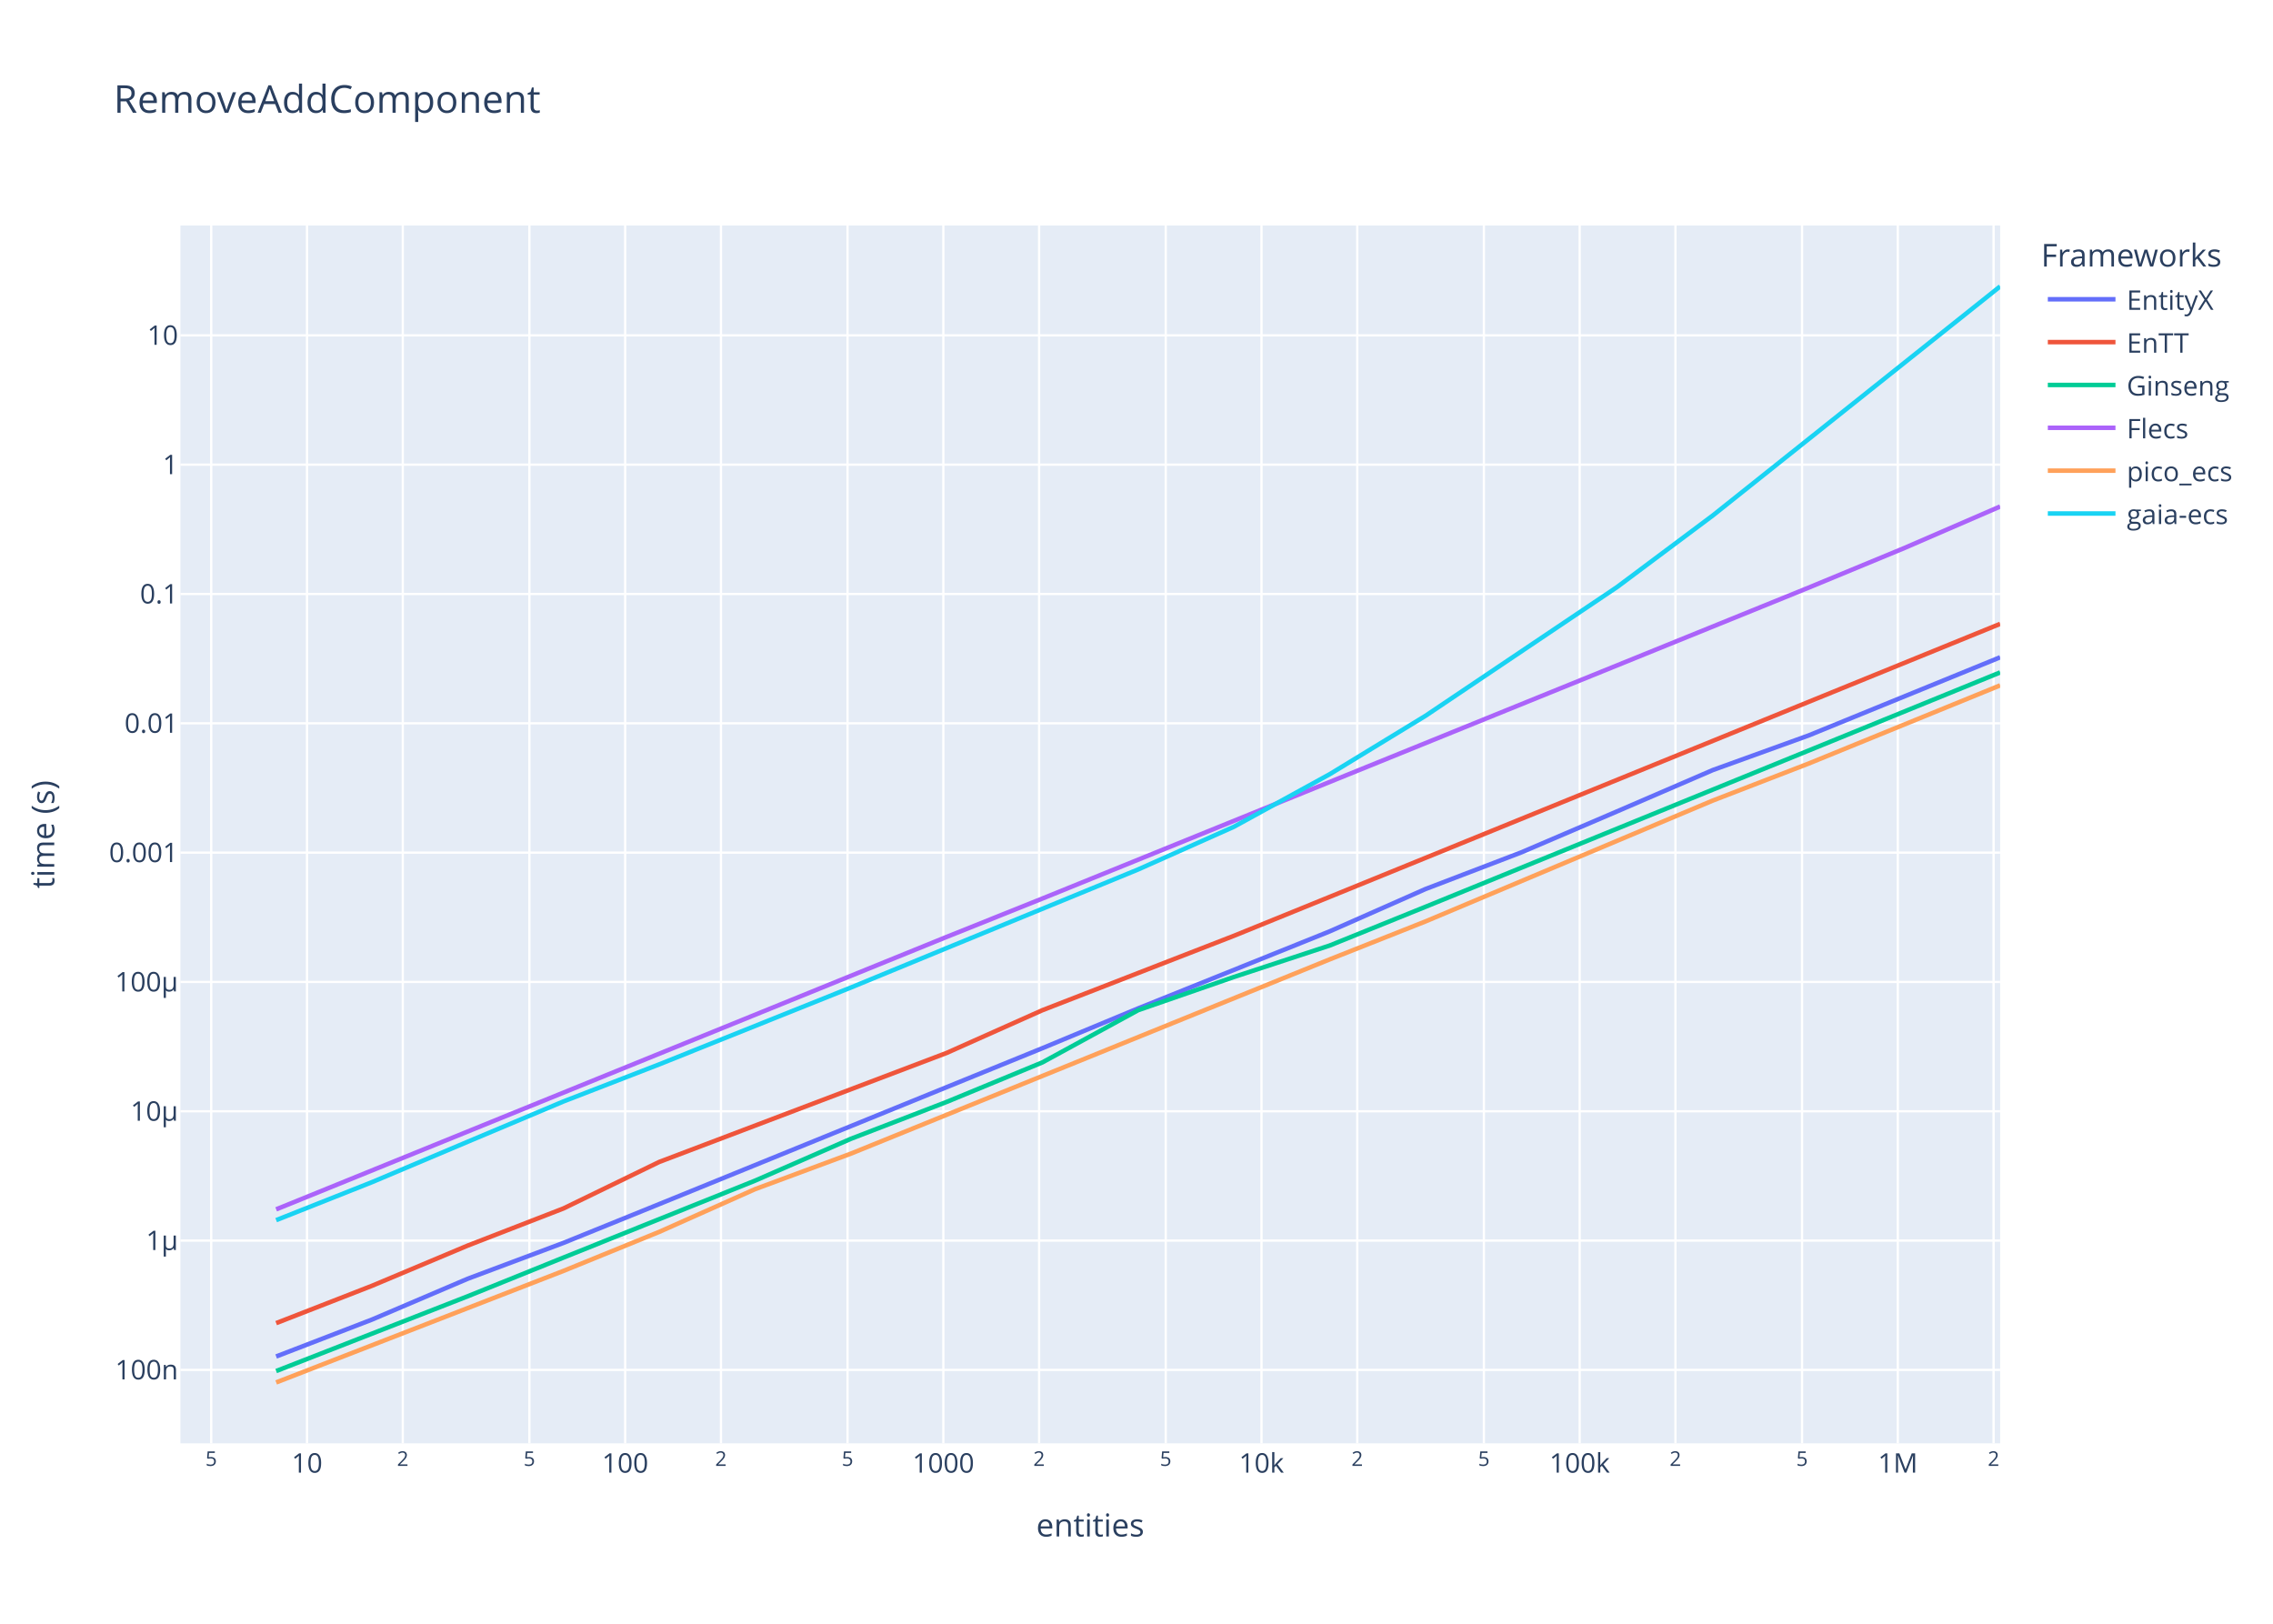
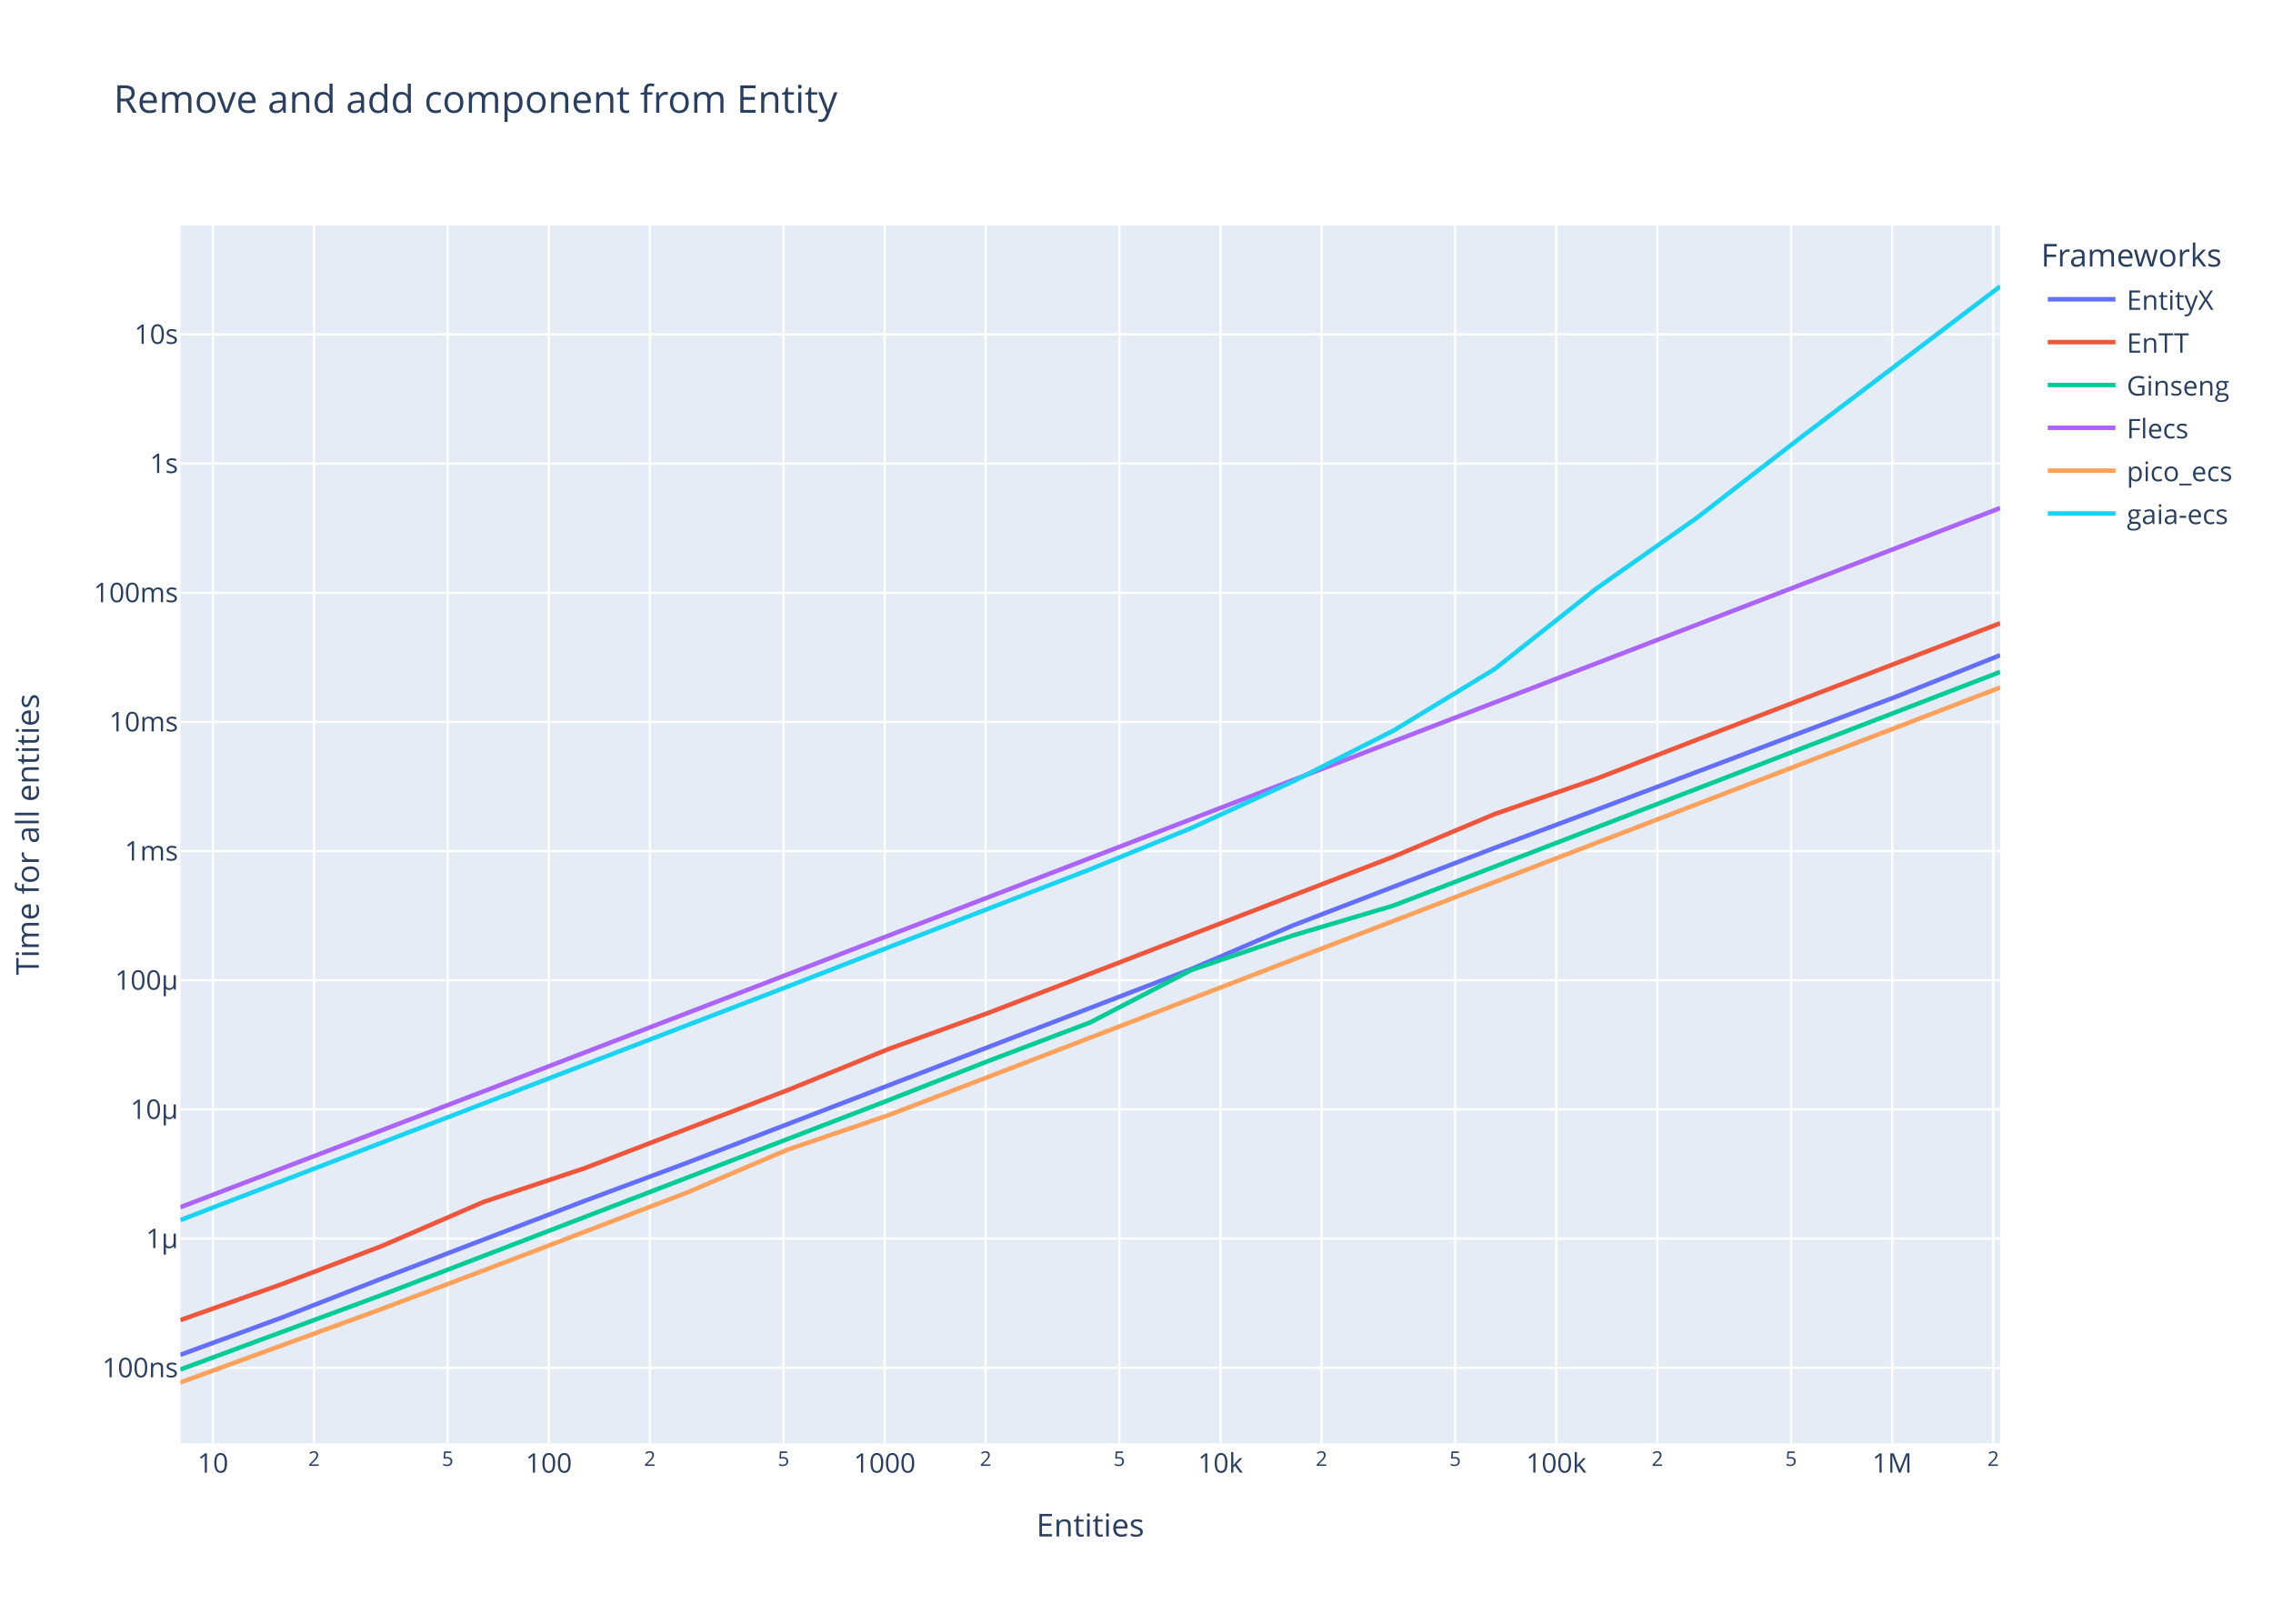
<svg xmlns="http://www.w3.org/2000/svg" class="main-svg" width="1008" height="720" style="" viewBox="0 0 1008 720">
  <rect x="0" y="0" width="1008" height="720" style="fill: rgb(255, 255, 255); fill-opacity: 1;" />
-   <defs id="defs-418249">
+   <defs id="defs-06bcdb">
    <g class="clips">
-       <clipPath id="clip418249xyplot" class="plotclip">
+       <clipPath id="clip06bcdbxyplot" class="plotclip">
        <rect width="807" height="540" />
      </clipPath>
-       <clipPath class="axesclip" id="clip418249x">
+       <clipPath class="axesclip" id="clip06bcdbx">
        <rect x="80" y="0" width="807" height="720" />
      </clipPath>
-       <clipPath class="axesclip" id="clip418249y">
+       <clipPath class="axesclip" id="clip06bcdby">
        <rect x="0" y="100" width="1008" height="540" />
      </clipPath>
-       <clipPath class="axesclip" id="clip418249xy">
+       <clipPath class="axesclip" id="clip06bcdbxy">
        <rect x="80" y="100" width="807" height="540" />
      </clipPath>
    </g>
    <g class="gradients" />
    <g class="patterns" />
  </defs>
  <g class="bglayer">
    <rect class="bg" x="80" y="100" width="807" height="540" style="fill: rgb(229, 236, 246); fill-opacity: 1; stroke-width: 0;" />
  </g>
  <g class="layer-below">
    <g class="imagelayer" />
    <g class="shapelayer" />
  </g>
  <g class="cartesianlayer">
    <g class="subplot xy">
      <g class="layer-subplot">
        <g class="shapelayer" />
        <g class="imagelayer" />
      </g>
      <g class="minor-gridlayer">
        <g class="x" />
        <g class="y" />
      </g>
      <g class="gridlayer">
        <g class="x">
-           <path class="xgrid crisp" transform="translate(93.67,0)" d="M0,100v540" style="stroke: rgb(255, 255, 255); stroke-opacity: 1; stroke-width: 1px;" />
-           <path class="xgrid crisp" transform="translate(136.15,0)" d="M0,100v540" style="stroke: rgb(255, 255, 255); stroke-opacity: 1; stroke-width: 1px;" />
-           <path class="xgrid crisp" transform="translate(178.62,0)" d="M0,100v540" style="stroke: rgb(255, 255, 255); stroke-opacity: 1; stroke-width: 1px;" />
-           <path class="xgrid crisp" transform="translate(234.77,0)" d="M0,100v540" style="stroke: rgb(255, 255, 255); stroke-opacity: 1; stroke-width: 1px;" />
-           <path class="xgrid crisp" transform="translate(277.24,0)" d="M0,100v540" style="stroke: rgb(255, 255, 255); stroke-opacity: 1; stroke-width: 1px;" />
-           <path class="xgrid crisp" transform="translate(319.72,0)" d="M0,100v540" style="stroke: rgb(255, 255, 255); stroke-opacity: 1; stroke-width: 1px;" />
-           <path class="xgrid crisp" transform="translate(375.86,0)" d="M0,100v540" style="stroke: rgb(255, 255, 255); stroke-opacity: 1; stroke-width: 1px;" />
-           <path class="xgrid crisp" transform="translate(418.34,0)" d="M0,100v540" style="stroke: rgb(255, 255, 255); stroke-opacity: 1; stroke-width: 1px;" />
-           <path class="xgrid crisp" transform="translate(460.81,0)" d="M0,100v540" style="stroke: rgb(255, 255, 255); stroke-opacity: 1; stroke-width: 1px;" />
-           <path class="xgrid crisp" transform="translate(516.96,0)" d="M0,100v540" style="stroke: rgb(255, 255, 255); stroke-opacity: 1; stroke-width: 1px;" />
-           <path class="xgrid crisp" transform="translate(559.43,0)" d="M0,100v540" style="stroke: rgb(255, 255, 255); stroke-opacity: 1; stroke-width: 1px;" />
-           <path class="xgrid crisp" transform="translate(601.9,0)" d="M0,100v540" style="stroke: rgb(255, 255, 255); stroke-opacity: 1; stroke-width: 1px;" />
-           <path class="xgrid crisp" transform="translate(658.05,0)" d="M0,100v540" style="stroke: rgb(255, 255, 255); stroke-opacity: 1; stroke-width: 1px;" />
-           <path class="xgrid crisp" transform="translate(700.53,0)" d="M0,100v540" style="stroke: rgb(255, 255, 255); stroke-opacity: 1; stroke-width: 1px;" />
-           <path class="xgrid crisp" transform="translate(743,0)" d="M0,100v540" style="stroke: rgb(255, 255, 255); stroke-opacity: 1; stroke-width: 1px;" />
-           <path class="xgrid crisp" transform="translate(799.15,0)" d="M0,100v540" style="stroke: rgb(255, 255, 255); stroke-opacity: 1; stroke-width: 1px;" />
-           <path class="xgrid crisp" transform="translate(841.62,0)" d="M0,100v540" style="stroke: rgb(255, 255, 255); stroke-opacity: 1; stroke-width: 1px;" />
-           <path class="xgrid crisp" transform="translate(884.09,0)" d="M0,100v540" style="stroke: rgb(255, 255, 255); stroke-opacity: 1; stroke-width: 1px;" />
+           <path class="xgrid crisp" transform="translate(94.43,0)" d="M0,100v540" style="stroke: rgb(255, 255, 255); stroke-opacity: 1; stroke-width: 1px;" />
+           <path class="xgrid crisp" transform="translate(139.27,0)" d="M0,100v540" style="stroke: rgb(255, 255, 255); stroke-opacity: 1; stroke-width: 1px;" />
+           <path class="xgrid crisp" transform="translate(198.53,0)" d="M0,100v540" style="stroke: rgb(255, 255, 255); stroke-opacity: 1; stroke-width: 1px;" />
+           <path class="xgrid crisp" transform="translate(243.37,0)" d="M0,100v540" style="stroke: rgb(255, 255, 255); stroke-opacity: 1; stroke-width: 1px;" />
+           <path class="xgrid crisp" transform="translate(288.2,0)" d="M0,100v540" style="stroke: rgb(255, 255, 255); stroke-opacity: 1; stroke-width: 1px;" />
+           <path class="xgrid crisp" transform="translate(347.47,0)" d="M0,100v540" style="stroke: rgb(255, 255, 255); stroke-opacity: 1; stroke-width: 1px;" />
+           <path class="xgrid crisp" transform="translate(392.3,0)" d="M0,100v540" style="stroke: rgb(255, 255, 255); stroke-opacity: 1; stroke-width: 1px;" />
+           <path class="xgrid crisp" transform="translate(437.13,0)" d="M0,100v540" style="stroke: rgb(255, 255, 255); stroke-opacity: 1; stroke-width: 1px;" />
+           <path class="xgrid crisp" transform="translate(496.4,0)" d="M0,100v540" style="stroke: rgb(255, 255, 255); stroke-opacity: 1; stroke-width: 1px;" />
+           <path class="xgrid crisp" transform="translate(541.23,0)" d="M0,100v540" style="stroke: rgb(255, 255, 255); stroke-opacity: 1; stroke-width: 1px;" />
+           <path class="xgrid crisp" transform="translate(586.07,0)" d="M0,100v540" style="stroke: rgb(255, 255, 255); stroke-opacity: 1; stroke-width: 1px;" />
+           <path class="xgrid crisp" transform="translate(645.33,0)" d="M0,100v540" style="stroke: rgb(255, 255, 255); stroke-opacity: 1; stroke-width: 1px;" />
+           <path class="xgrid crisp" transform="translate(690.17,0)" d="M0,100v540" style="stroke: rgb(255, 255, 255); stroke-opacity: 1; stroke-width: 1px;" />
+           <path class="xgrid crisp" transform="translate(735,0)" d="M0,100v540" style="stroke: rgb(255, 255, 255); stroke-opacity: 1; stroke-width: 1px;" />
+           <path class="xgrid crisp" transform="translate(794.27,0)" d="M0,100v540" style="stroke: rgb(255, 255, 255); stroke-opacity: 1; stroke-width: 1px;" />
+           <path class="xgrid crisp" transform="translate(839.1,0)" d="M0,100v540" style="stroke: rgb(255, 255, 255); stroke-opacity: 1; stroke-width: 1px;" />
+           <path class="xgrid crisp" transform="translate(883.93,0)" d="M0,100v540" style="stroke: rgb(255, 255, 255); stroke-opacity: 1; stroke-width: 1px;" />
        </g>
        <g class="y">
-           <path class="ygrid crisp" transform="translate(0,607.44)" d="M80,0h807" style="stroke: rgb(255, 255, 255); stroke-opacity: 1; stroke-width: 1px;" />
-           <path class="ygrid crisp" transform="translate(0,550.1)" d="M80,0h807" style="stroke: rgb(255, 255, 255); stroke-opacity: 1; stroke-width: 1px;" />
-           <path class="ygrid crisp" transform="translate(0,492.76)" d="M80,0h807" style="stroke: rgb(255, 255, 255); stroke-opacity: 1; stroke-width: 1px;" />
-           <path class="ygrid crisp" transform="translate(0,435.41)" d="M80,0h807" style="stroke: rgb(255, 255, 255); stroke-opacity: 1; stroke-width: 1px;" />
-           <path class="ygrid crisp" transform="translate(0,378.07)" d="M80,0h807" style="stroke: rgb(255, 255, 255); stroke-opacity: 1; stroke-width: 1px;" />
-           <path class="ygrid crisp" transform="translate(0,320.73)" d="M80,0h807" style="stroke: rgb(255, 255, 255); stroke-opacity: 1; stroke-width: 1px;" />
-           <path class="ygrid crisp" transform="translate(0,263.38)" d="M80,0h807" style="stroke: rgb(255, 255, 255); stroke-opacity: 1; stroke-width: 1px;" />
-           <path class="ygrid crisp" transform="translate(0,206.04)" d="M80,0h807" style="stroke: rgb(255, 255, 255); stroke-opacity: 1; stroke-width: 1px;" />
-           <path class="ygrid crisp" transform="translate(0,148.7)" d="M80,0h807" style="stroke: rgb(255, 255, 255); stroke-opacity: 1; stroke-width: 1px;" />
+           <path class="ygrid crisp" transform="translate(0,606.5)" d="M80,0h807" style="stroke: rgb(255, 255, 255); stroke-opacity: 1; stroke-width: 1px;" />
+           <path class="ygrid crisp" transform="translate(0,549.22)" d="M80,0h807" style="stroke: rgb(255, 255, 255); stroke-opacity: 1; stroke-width: 1px;" />
+           <path class="ygrid crisp" transform="translate(0,491.94)" d="M80,0h807" style="stroke: rgb(255, 255, 255); stroke-opacity: 1; stroke-width: 1px;" />
+           <path class="ygrid crisp" transform="translate(0,434.66)" d="M80,0h807" style="stroke: rgb(255, 255, 255); stroke-opacity: 1; stroke-width: 1px;" />
+           <path class="ygrid crisp" transform="translate(0,377.38)" d="M80,0h807" style="stroke: rgb(255, 255, 255); stroke-opacity: 1; stroke-width: 1px;" />
+           <path class="ygrid crisp" transform="translate(0,320.1)" d="M80,0h807" style="stroke: rgb(255, 255, 255); stroke-opacity: 1; stroke-width: 1px;" />
+           <path class="ygrid crisp" transform="translate(0,262.82)" d="M80,0h807" style="stroke: rgb(255, 255, 255); stroke-opacity: 1; stroke-width: 1px;" />
+           <path class="ygrid crisp" transform="translate(0,205.54)" d="M80,0h807" style="stroke: rgb(255, 255, 255); stroke-opacity: 1; stroke-width: 1px;" />
+           <path class="ygrid crisp" transform="translate(0,148.26)" d="M80,0h807" style="stroke: rgb(255, 255, 255); stroke-opacity: 1; stroke-width: 1px;" />
        </g>
      </g>
      <g class="zerolinelayer" />
      <path class="xlines-below" />
      <path class="ylines-below" />
      <g class="overlines-below" />
      <g class="xaxislayer-below" />
      <g class="yaxislayer-below" />
      <g class="overaxes-below" />
-       <g class="plot" transform="translate(80,100)" clip-path="url(#clip418249xyplot)">
+       <g class="plot" transform="translate(80,100)" clip-path="url(#clip06bcdbxyplot)">
        <g class="scatterlayer mlayer">
-           <g class="trace scatter tracefec97e" style="stroke-miterlimit: 2; opacity: 1;">
-             <g class="fills" />
-             <g class="errorbars" />
-             <g class="lines">
-               <path class="js-line" d="M42.47,501.49L84.95,485.13L127.42,467.02L169.89,451.12L212.37,433.91L382.26,364.79L424.74,347.14L509.68,312.98L552.16,294.22L594.63,277.97L637.11,259.79L679.58,241.46L722.05,226.12L807,191.46" style="vector-effect: none; fill: none; stroke: rgb(99, 110, 250); stroke-opacity: 1; stroke-width: 2px; opacity: 1;" />
-             </g>
-             <g class="points" />
-             <g class="text" />
-           </g>
-           <g class="trace scatter trace01de24" style="stroke-miterlimit: 2; opacity: 1;">
-             <g class="fills" />
-             <g class="errorbars" />
-             <g class="lines">
-               <path class="js-line" d="M42.47,486.7L84.95,470.15L127.42,452.31L169.89,435.84L212.37,415.22L339.79,366.9L382.26,347.95L467.21,314.95L509.68,297.69L807,176.64" style="vector-effect: none; fill: none; stroke: rgb(239, 85, 59); stroke-opacity: 1; stroke-width: 2px; opacity: 1;" />
-             </g>
-             <g class="points" />
-             <g class="text" />
-           </g>
-           <g class="trace scatter tracedf2508" style="stroke-miterlimit: 2; opacity: 1;">
-             <g class="fills" />
-             <g class="errorbars" />
-             <g class="lines">
-               <path class="js-line" d="M42.47,507.95L127.42,474.79L169.89,457.63L254.84,423.53L297.32,404.98L339.79,388.62L382.26,371.09L424.74,347.93L467.21,333.21L509.68,319.26L552.16,302.09L807,198.17" style="vector-effect: none; fill: none; stroke: rgb(0, 204, 150); stroke-opacity: 1; stroke-width: 2px; opacity: 1;" />
-             </g>
-             <g class="points" />
-             <g class="text" />
-           </g>
-           <g class="trace scatter trace5b12ac" style="stroke-miterlimit: 2; opacity: 1;">
-             <g class="fills" />
-             <g class="errorbars" />
-             <g class="lines">
-               <path class="js-line" d="M42.47,436.25L339.79,315.45L382.26,298.43L722.05,160.58L764.53,143L807,124.6" style="vector-effect: none; fill: none; stroke: rgb(171, 99, 250); stroke-opacity: 1; stroke-width: 2px; opacity: 1;" />
-             </g>
-             <g class="points" />
-             <g class="text" />
-           </g>
-           <g class="trace scatter trace5d7c29" style="stroke-miterlimit: 2; opacity: 1;">
-             <g class="fills" />
-             <g class="errorbars" />
-             <g class="lines">
-               <path class="js-line" d="M42.47,513L169.89,463.54L212.37,446.23L254.84,427.3L297.32,411.55L509.68,325.41L552.16,308.58L679.58,254.98L722.05,238.58L807,203.91" style="vector-effect: none; fill: none; stroke: rgb(255, 161, 90); stroke-opacity: 1; stroke-width: 2px; opacity: 1;" />
-             </g>
-             <g class="points" />
-             <g class="text" />
-           </g>
-           <g class="trace scatter trace44fcb4" style="stroke-miterlimit: 2; opacity: 1;">
-             <g class="fills" />
-             <g class="errorbars" />
-             <g class="lines">
-               <path class="js-line" d="M42.47,441.04L84.95,424.2L127.42,406.27L169.89,388.4L212.37,371.95L297.32,337.9L339.79,320.41L424.74,285.53L467.21,266.6L509.68,243.3L552.16,217.41L637.11,160.32L679.58,128.57L807,27" style="vector-effect: none; fill: none; stroke: rgb(25, 211, 243); stroke-opacity: 1; stroke-width: 2px; opacity: 1;" />
+           <g class="trace scatter tracea484ca" style="stroke-miterlimit: 2; opacity: 1;">
+             <g class="fills" />
+             <g class="errorbars" />
+             <g class="lines">
+               <path class="js-line" d="M0,500.75L44.83,484.31L89.67,466.81L179.33,432.47L224.17,415.79L448.33,329.7L493.17,310.45L582.83,275.96L627.67,259.19L762.17,208.43L807,190.52" style="vector-effect: none; fill: none; stroke: rgb(99, 110, 250); stroke-opacity: 1; stroke-width: 2px; opacity: 1;" />
+             </g>
+             <g class="points" />
+             <g class="text" />
+           </g>
+           <g class="trace scatter trace9da6d6" style="stroke-miterlimit: 2; opacity: 1;">
+             <g class="fills" />
+             <g class="errorbars" />
+             <g class="lines">
+               <path class="js-line" d="M0,485.35L44.83,469.47L89.67,452.37L134.5,432.93L179.33,417.98L269,383.51L313.83,365.24L358.67,349L403.5,331.75L538,279.84L582.83,260.97L627.67,245.41L672.5,228.01L807,176.35" style="vector-effect: none; fill: none; stroke: rgb(239, 85, 59); stroke-opacity: 1; stroke-width: 2px; opacity: 1;" />
+             </g>
+             <g class="points" />
+             <g class="text" />
+           </g>
+           <g class="trace scatter trace69bcc8" style="stroke-miterlimit: 2; opacity: 1;">
+             <g class="fills" />
+             <g class="errorbars" />
+             <g class="lines">
+               <path class="js-line" d="M0,507.26L89.67,474.09L134.5,456.88L313.83,387.93L358.67,370.32L403.5,353.34L448.33,330.12L493.17,314.85L538,301.55L807,197.95" style="vector-effect: none; fill: none; stroke: rgb(0, 204, 150); stroke-opacity: 1; stroke-width: 2px; opacity: 1;" />
+             </g>
+             <g class="points" />
+             <g class="text" />
+           </g>
+           <g class="trace scatter trace4a42ee" style="stroke-miterlimit: 2; opacity: 1;">
+             <g class="fills" />
+             <g class="errorbars" />
+             <g class="lines">
+               <path class="js-line" d="M0,435.3L134.5,383.91L179.33,366.67L807,125.28" style="vector-effect: none; fill: none; stroke: rgb(171, 99, 250); stroke-opacity: 1; stroke-width: 2px; opacity: 1;" />
+             </g>
+             <g class="points" />
+             <g class="text" />
+           </g>
+           <g class="trace scatter trace02ce88" style="stroke-miterlimit: 2; opacity: 1;">
+             <g class="fills" />
+             <g class="errorbars" />
+             <g class="lines">
+               <path class="js-line" d="M0,513L89.67,480.27L134.5,463.33L224.17,429.01L269,409.88L313.83,394.56L358.67,377.36L807,204.84" style="vector-effect: none; fill: none; stroke: rgb(255, 161, 90); stroke-opacity: 1; stroke-width: 2px; opacity: 1;" />
+             </g>
+             <g class="points" />
+             <g class="text" />
+           </g>
+           <g class="trace scatter trace6b4ba9" style="stroke-miterlimit: 2; opacity: 1;">
+             <g class="fills" />
+             <g class="errorbars" />
+             <g class="lines">
+               <path class="js-line" d="M0,441.01L269,337.57L313.83,320.14L403.5,285.45L448.33,267.18L493.17,246.62L538,223.95L582.83,196.67L627.67,161.17L672.5,129.62L717.33,94.94L807,27" style="vector-effect: none; fill: none; stroke: rgb(25, 211, 243); stroke-opacity: 1; stroke-width: 2px; opacity: 1;" />
            </g>
            <g class="points" />
            <g class="text" />
          </g>
        </g>
      </g>
      <g class="overplot" />
      <path class="xlines-above crisp" d="M0,0" style="fill: none;" />
      <path class="ylines-above crisp" d="M0,0" style="fill: none;" />
      <g class="overlines-above" />
      <g class="xaxislayer-above">
        <g class="xtick">
-           <text text-anchor="middle" x="0" y="650" transform="translate(93.67,0)" style="font-family: 'Open Sans', verdana, arial, sans-serif; font-size: 9px; fill: rgb(42, 63, 95); fill-opacity: 1; white-space: pre; opacity: 1;">5</text>
-         </g>
-         <g class="xtick">
-           <text text-anchor="middle" x="0" y="653" style="font-family: 'Open Sans', verdana, arial, sans-serif; font-size: 12px; fill: rgb(42, 63, 95); fill-opacity: 1; white-space: pre; opacity: 1;" transform="translate(136.15,0)">10</text>
-         </g>
-         <g class="xtick">
-           <text text-anchor="middle" x="0" y="650" style="font-family: 'Open Sans', verdana, arial, sans-serif; font-size: 9px; fill: rgb(42, 63, 95); fill-opacity: 1; white-space: pre; opacity: 1;" transform="translate(178.62,0)">2</text>
-         </g>
-         <g class="xtick">
-           <text text-anchor="middle" x="0" y="650" style="font-family: 'Open Sans', verdana, arial, sans-serif; font-size: 9px; fill: rgb(42, 63, 95); fill-opacity: 1; white-space: pre; opacity: 1;" transform="translate(234.77,0)">5</text>
-         </g>
-         <g class="xtick">
-           <text text-anchor="middle" x="0" y="653" style="font-family: 'Open Sans', verdana, arial, sans-serif; font-size: 12px; fill: rgb(42, 63, 95); fill-opacity: 1; white-space: pre; opacity: 1;" transform="translate(277.24,0)">100</text>
-         </g>
-         <g class="xtick">
-           <text text-anchor="middle" x="0" y="650" style="font-family: 'Open Sans', verdana, arial, sans-serif; font-size: 9px; fill: rgb(42, 63, 95); fill-opacity: 1; white-space: pre; opacity: 1;" transform="translate(319.72,0)">2</text>
-         </g>
-         <g class="xtick">
-           <text text-anchor="middle" x="0" y="650" style="font-family: 'Open Sans', verdana, arial, sans-serif; font-size: 9px; fill: rgb(42, 63, 95); fill-opacity: 1; white-space: pre; opacity: 1;" transform="translate(375.86,0)">5</text>
-         </g>
-         <g class="xtick">
-           <text text-anchor="middle" x="0" y="653" style="font-family: 'Open Sans', verdana, arial, sans-serif; font-size: 12px; fill: rgb(42, 63, 95); fill-opacity: 1; white-space: pre; opacity: 1;" transform="translate(418.34,0)">1000</text>
-         </g>
-         <g class="xtick">
-           <text text-anchor="middle" x="0" y="650" style="font-family: 'Open Sans', verdana, arial, sans-serif; font-size: 9px; fill: rgb(42, 63, 95); fill-opacity: 1; white-space: pre; opacity: 1;" transform="translate(460.81,0)">2</text>
-         </g>
-         <g class="xtick">
-           <text text-anchor="middle" x="0" y="650" style="font-family: 'Open Sans', verdana, arial, sans-serif; font-size: 9px; fill: rgb(42, 63, 95); fill-opacity: 1; white-space: pre; opacity: 1;" transform="translate(516.96,0)">5</text>
-         </g>
-         <g class="xtick">
-           <text text-anchor="middle" x="0" y="653" style="font-family: 'Open Sans', verdana, arial, sans-serif; font-size: 12px; fill: rgb(42, 63, 95); fill-opacity: 1; white-space: pre; opacity: 1;" transform="translate(559.43,0)">10k</text>
-         </g>
-         <g class="xtick">
-           <text text-anchor="middle" x="0" y="650" style="font-family: 'Open Sans', verdana, arial, sans-serif; font-size: 9px; fill: rgb(42, 63, 95); fill-opacity: 1; white-space: pre; opacity: 1;" transform="translate(601.9,0)">2</text>
-         </g>
-         <g class="xtick">
-           <text text-anchor="middle" x="0" y="650" style="font-family: 'Open Sans', verdana, arial, sans-serif; font-size: 9px; fill: rgb(42, 63, 95); fill-opacity: 1; white-space: pre; opacity: 1;" transform="translate(658.05,0)">5</text>
-         </g>
-         <g class="xtick">
-           <text text-anchor="middle" x="0" y="653" style="font-family: 'Open Sans', verdana, arial, sans-serif; font-size: 12px; fill: rgb(42, 63, 95); fill-opacity: 1; white-space: pre; opacity: 1;" transform="translate(700.53,0)">100k</text>
-         </g>
-         <g class="xtick">
-           <text text-anchor="middle" x="0" y="650" style="font-family: 'Open Sans', verdana, arial, sans-serif; font-size: 9px; fill: rgb(42, 63, 95); fill-opacity: 1; white-space: pre; opacity: 1;" transform="translate(743,0)">2</text>
-         </g>
-         <g class="xtick">
-           <text text-anchor="middle" x="0" y="650" style="font-family: 'Open Sans', verdana, arial, sans-serif; font-size: 9px; fill: rgb(42, 63, 95); fill-opacity: 1; white-space: pre; opacity: 1;" transform="translate(799.15,0)">5</text>
-         </g>
-         <g class="xtick">
-           <text text-anchor="middle" x="0" y="653" style="font-family: 'Open Sans', verdana, arial, sans-serif; font-size: 12px; fill: rgb(42, 63, 95); fill-opacity: 1; white-space: pre; opacity: 1;" transform="translate(841.62,0)">1M</text>
-         </g>
-         <g class="xtick">
-           <text text-anchor="middle" x="0" y="650" style="font-family: 'Open Sans', verdana, arial, sans-serif; font-size: 9px; fill: rgb(42, 63, 95); fill-opacity: 1; white-space: pre; opacity: 1;" transform="translate(884.09,0)">2</text>
+           <text text-anchor="middle" x="0" y="653" transform="translate(94.43,0)" style="font-family: 'Open Sans', verdana, arial, sans-serif; font-size: 12px; fill: rgb(42, 63, 95); fill-opacity: 1; white-space: pre; opacity: 1;">10</text>
+         </g>
+         <g class="xtick">
+           <text text-anchor="middle" x="0" y="650" style="font-family: 'Open Sans', verdana, arial, sans-serif; font-size: 9px; fill: rgb(42, 63, 95); fill-opacity: 1; white-space: pre; opacity: 1;" transform="translate(139.27,0)">2</text>
+         </g>
+         <g class="xtick">
+           <text text-anchor="middle" x="0" y="650" style="font-family: 'Open Sans', verdana, arial, sans-serif; font-size: 9px; fill: rgb(42, 63, 95); fill-opacity: 1; white-space: pre; opacity: 1;" transform="translate(198.53,0)">5</text>
+         </g>
+         <g class="xtick">
+           <text text-anchor="middle" x="0" y="653" style="font-family: 'Open Sans', verdana, arial, sans-serif; font-size: 12px; fill: rgb(42, 63, 95); fill-opacity: 1; white-space: pre; opacity: 1;" transform="translate(243.37,0)">100</text>
+         </g>
+         <g class="xtick">
+           <text text-anchor="middle" x="0" y="650" style="font-family: 'Open Sans', verdana, arial, sans-serif; font-size: 9px; fill: rgb(42, 63, 95); fill-opacity: 1; white-space: pre; opacity: 1;" transform="translate(288.2,0)">2</text>
+         </g>
+         <g class="xtick">
+           <text text-anchor="middle" x="0" y="650" style="font-family: 'Open Sans', verdana, arial, sans-serif; font-size: 9px; fill: rgb(42, 63, 95); fill-opacity: 1; white-space: pre; opacity: 1;" transform="translate(347.47,0)">5</text>
+         </g>
+         <g class="xtick">
+           <text text-anchor="middle" x="0" y="653" style="font-family: 'Open Sans', verdana, arial, sans-serif; font-size: 12px; fill: rgb(42, 63, 95); fill-opacity: 1; white-space: pre; opacity: 1;" transform="translate(392.3,0)">1000</text>
+         </g>
+         <g class="xtick">
+           <text text-anchor="middle" x="0" y="650" style="font-family: 'Open Sans', verdana, arial, sans-serif; font-size: 9px; fill: rgb(42, 63, 95); fill-opacity: 1; white-space: pre; opacity: 1;" transform="translate(437.13,0)">2</text>
+         </g>
+         <g class="xtick">
+           <text text-anchor="middle" x="0" y="650" style="font-family: 'Open Sans', verdana, arial, sans-serif; font-size: 9px; fill: rgb(42, 63, 95); fill-opacity: 1; white-space: pre; opacity: 1;" transform="translate(496.4,0)">5</text>
+         </g>
+         <g class="xtick">
+           <text text-anchor="middle" x="0" y="653" style="font-family: 'Open Sans', verdana, arial, sans-serif; font-size: 12px; fill: rgb(42, 63, 95); fill-opacity: 1; white-space: pre; opacity: 1;" transform="translate(541.23,0)">10k</text>
+         </g>
+         <g class="xtick">
+           <text text-anchor="middle" x="0" y="650" style="font-family: 'Open Sans', verdana, arial, sans-serif; font-size: 9px; fill: rgb(42, 63, 95); fill-opacity: 1; white-space: pre; opacity: 1;" transform="translate(586.07,0)">2</text>
+         </g>
+         <g class="xtick">
+           <text text-anchor="middle" x="0" y="650" style="font-family: 'Open Sans', verdana, arial, sans-serif; font-size: 9px; fill: rgb(42, 63, 95); fill-opacity: 1; white-space: pre; opacity: 1;" transform="translate(645.33,0)">5</text>
+         </g>
+         <g class="xtick">
+           <text text-anchor="middle" x="0" y="653" style="font-family: 'Open Sans', verdana, arial, sans-serif; font-size: 12px; fill: rgb(42, 63, 95); fill-opacity: 1; white-space: pre; opacity: 1;" transform="translate(690.17,0)">100k</text>
+         </g>
+         <g class="xtick">
+           <text text-anchor="middle" x="0" y="650" style="font-family: 'Open Sans', verdana, arial, sans-serif; font-size: 9px; fill: rgb(42, 63, 95); fill-opacity: 1; white-space: pre; opacity: 1;" transform="translate(735,0)">2</text>
+         </g>
+         <g class="xtick">
+           <text text-anchor="middle" x="0" y="650" style="font-family: 'Open Sans', verdana, arial, sans-serif; font-size: 9px; fill: rgb(42, 63, 95); fill-opacity: 1; white-space: pre; opacity: 1;" transform="translate(794.27,0)">5</text>
+         </g>
+         <g class="xtick">
+           <text text-anchor="middle" x="0" y="653" style="font-family: 'Open Sans', verdana, arial, sans-serif; font-size: 12px; fill: rgb(42, 63, 95); fill-opacity: 1; white-space: pre; opacity: 1;" transform="translate(839.1,0)">1M</text>
+         </g>
+         <g class="xtick">
+           <text text-anchor="middle" x="0" y="650" style="font-family: 'Open Sans', verdana, arial, sans-serif; font-size: 9px; fill: rgb(42, 63, 95); fill-opacity: 1; white-space: pre; opacity: 1;" transform="translate(883.93,0)">2</text>
        </g>
      </g>
      <g class="yaxislayer-above">
        <g class="ytick">
-           <text text-anchor="end" x="79" y="4.2" transform="translate(0,607.44)" style="font-family: 'Open Sans', verdana, arial, sans-serif; font-size: 12px; fill: rgb(42, 63, 95); fill-opacity: 1; white-space: pre; opacity: 1;">100n</text>
-         </g>
-         <g class="ytick">
-           <text text-anchor="end" x="79" y="4.2" style="font-family: 'Open Sans', verdana, arial, sans-serif; font-size: 12px; fill: rgb(42, 63, 95); fill-opacity: 1; white-space: pre; opacity: 1;" transform="translate(0,550.1)">1μ</text>
-         </g>
-         <g class="ytick">
-           <text text-anchor="end" x="79" y="4.2" style="font-family: 'Open Sans', verdana, arial, sans-serif; font-size: 12px; fill: rgb(42, 63, 95); fill-opacity: 1; white-space: pre; opacity: 1;" transform="translate(0,492.76)">10μ</text>
-         </g>
-         <g class="ytick">
-           <text text-anchor="end" x="79" y="4.2" style="font-family: 'Open Sans', verdana, arial, sans-serif; font-size: 12px; fill: rgb(42, 63, 95); fill-opacity: 1; white-space: pre; opacity: 1;" transform="translate(0,435.41)">100μ</text>
-         </g>
-         <g class="ytick">
-           <text text-anchor="end" x="79" y="4.2" style="font-family: 'Open Sans', verdana, arial, sans-serif; font-size: 12px; fill: rgb(42, 63, 95); fill-opacity: 1; white-space: pre; opacity: 1;" transform="translate(0,378.07)">0.001</text>
-         </g>
-         <g class="ytick">
-           <text text-anchor="end" x="79" y="4.2" style="font-family: 'Open Sans', verdana, arial, sans-serif; font-size: 12px; fill: rgb(42, 63, 95); fill-opacity: 1; white-space: pre; opacity: 1;" transform="translate(0,320.73)">0.01</text>
-         </g>
-         <g class="ytick">
-           <text text-anchor="end" x="79" y="4.2" style="font-family: 'Open Sans', verdana, arial, sans-serif; font-size: 12px; fill: rgb(42, 63, 95); fill-opacity: 1; white-space: pre; opacity: 1;" transform="translate(0,263.38)">0.1</text>
-         </g>
-         <g class="ytick">
-           <text text-anchor="end" x="79" y="4.2" style="font-family: 'Open Sans', verdana, arial, sans-serif; font-size: 12px; fill: rgb(42, 63, 95); fill-opacity: 1; white-space: pre; opacity: 1;" transform="translate(0,206.04)">1</text>
-         </g>
-         <g class="ytick">
-           <text text-anchor="end" x="79" y="4.2" style="font-family: 'Open Sans', verdana, arial, sans-serif; font-size: 12px; fill: rgb(42, 63, 95); fill-opacity: 1; white-space: pre; opacity: 1;" transform="translate(0,148.7)">10</text>
+           <text text-anchor="end" x="79" y="4.2" transform="translate(0,606.5)" style="font-family: 'Open Sans', verdana, arial, sans-serif; font-size: 12px; fill: rgb(42, 63, 95); fill-opacity: 1; white-space: pre; opacity: 1;">100ns</text>
+         </g>
+         <g class="ytick">
+           <text text-anchor="end" x="79" y="4.2" style="font-family: 'Open Sans', verdana, arial, sans-serif; font-size: 12px; fill: rgb(42, 63, 95); fill-opacity: 1; white-space: pre; opacity: 1;" transform="translate(0,549.22)">1µ</text>
+         </g>
+         <g class="ytick">
+           <text text-anchor="end" x="79" y="4.2" style="font-family: 'Open Sans', verdana, arial, sans-serif; font-size: 12px; fill: rgb(42, 63, 95); fill-opacity: 1; white-space: pre; opacity: 1;" transform="translate(0,491.94)">10µ</text>
+         </g>
+         <g class="ytick">
+           <text text-anchor="end" x="79" y="4.2" style="font-family: 'Open Sans', verdana, arial, sans-serif; font-size: 12px; fill: rgb(42, 63, 95); fill-opacity: 1; white-space: pre; opacity: 1;" transform="translate(0,434.66)">100µ</text>
+         </g>
+         <g class="ytick">
+           <text text-anchor="end" x="79" y="4.2" style="font-family: 'Open Sans', verdana, arial, sans-serif; font-size: 12px; fill: rgb(42, 63, 95); fill-opacity: 1; white-space: pre; opacity: 1;" transform="translate(0,377.38)">1ms</text>
+         </g>
+         <g class="ytick">
+           <text text-anchor="end" x="79" y="4.2" style="font-family: 'Open Sans', verdana, arial, sans-serif; font-size: 12px; fill: rgb(42, 63, 95); fill-opacity: 1; white-space: pre; opacity: 1;" transform="translate(0,320.1)">10ms</text>
+         </g>
+         <g class="ytick">
+           <text text-anchor="end" x="79" y="4.2" style="font-family: 'Open Sans', verdana, arial, sans-serif; font-size: 12px; fill: rgb(42, 63, 95); fill-opacity: 1; white-space: pre; opacity: 1;" transform="translate(0,262.82)">100ms</text>
+         </g>
+         <g class="ytick">
+           <text text-anchor="end" x="79" y="4.2" style="font-family: 'Open Sans', verdana, arial, sans-serif; font-size: 12px; fill: rgb(42, 63, 95); fill-opacity: 1; white-space: pre; opacity: 1;" transform="translate(0,205.54)">1s</text>
+         </g>
+         <g class="ytick">
+           <text text-anchor="end" x="79" y="4.2" style="font-family: 'Open Sans', verdana, arial, sans-serif; font-size: 12px; fill: rgb(42, 63, 95); fill-opacity: 1; white-space: pre; opacity: 1;" transform="translate(0,148.26)">10s</text>
        </g>
      </g>
      <g class="overaxes-above" />
    </g>
  </g>
  <g class="polarlayer" />
  <g class="smithlayer" />
  <g class="ternarylayer" />
  <g class="geolayer" />
  <g class="funnelarealayer" />
  <g class="pielayer" />
  <g class="iciclelayer" />
  <g class="treemaplayer" />
  <g class="sunburstlayer" />
  <g class="glimages" />
-   <defs id="topdefs-418249">
+   <defs id="topdefs-06bcdb">
    <g class="clips" />
-     <clipPath id="legend418249">
+     <clipPath id="legend06bcdb">
      <rect width="93" height="143" x="0" y="0" />
    </clipPath>
  </defs>
  <g class="layer-above">
    <g class="imagelayer" />
    <g class="shapelayer" />
  </g>
  <g class="infolayer">
    <g class="legend" pointer-events="all" transform="translate(903.14,100)">
      <rect class="bg" shape-rendering="crispEdges" width="93" height="143" x="0" y="0" style="stroke: rgb(68, 68, 68); stroke-opacity: 1; fill: rgb(255, 255, 255); fill-opacity: 1; stroke-width: 0px;" />
-       <g class="scrollbox" transform="" clip-path="url(#legend418249)">
+       <g class="scrollbox" transform="" clip-path="url(#legend06bcdb)">
        <text class="legendtitletext" text-anchor="start" x="2" y="18.2" style="font-family: 'Open Sans', verdana, arial, sans-serif; font-size: 14px; fill: rgb(42, 63, 95); fill-opacity: 1; white-space: pre;">Frameworks</text>
        <g class="groups" transform="">
          <g class="traces" transform="translate(0,32.7)" style="opacity: 1;">
            <text class="legendtext" text-anchor="start" x="40" y="4.68" style="font-family: 'Open Sans', verdana, arial, sans-serif; font-size: 12px; fill: rgb(42, 63, 95); fill-opacity: 1; white-space: pre;">EntityX</text>
            <g class="layers" style="opacity: 1;">
              <g class="legendfill" />
              <g class="legendlines">
                <path class="js-line" d="M5,0h30" style="fill: none; stroke: rgb(99, 110, 250); stroke-opacity: 1; stroke-width: 2px;" />
              </g>
              <g class="legendsymbols">
                <g class="legendpoints" />
              </g>
            </g>
            <rect class="legendtoggle" x="0" y="-9.5" width="87.188" height="19" style="fill: rgb(0, 0, 0); fill-opacity: 0;" />
          </g>
        </g>
        <g class="groups" transform="">
          <g class="traces" transform="translate(0,51.7)" style="opacity: 1;">
            <text class="legendtext" text-anchor="start" x="40" y="4.68" style="font-family: 'Open Sans', verdana, arial, sans-serif; font-size: 12px; fill: rgb(42, 63, 95); fill-opacity: 1; white-space: pre;">EnTT</text>
            <g class="layers" style="opacity: 1;">
              <g class="legendfill" />
              <g class="legendlines">
                <path class="js-line" d="M5,0h30" style="fill: none; stroke: rgb(239, 85, 59); stroke-opacity: 1; stroke-width: 2px;" />
              </g>
              <g class="legendsymbols">
                <g class="legendpoints" />
              </g>
            </g>
            <rect class="legendtoggle" x="0" y="-9.5" width="87.188" height="19" style="fill: rgb(0, 0, 0); fill-opacity: 0;" />
          </g>
        </g>
        <g class="groups" transform="">
          <g class="traces" transform="translate(0,70.7)" style="opacity: 1;">
            <text class="legendtext" text-anchor="start" x="40" y="4.68" style="font-family: 'Open Sans', verdana, arial, sans-serif; font-size: 12px; fill: rgb(42, 63, 95); fill-opacity: 1; white-space: pre;">Ginseng</text>
            <g class="layers" style="opacity: 1;">
              <g class="legendfill" />
              <g class="legendlines">
                <path class="js-line" d="M5,0h30" style="fill: none; stroke: rgb(0, 204, 150); stroke-opacity: 1; stroke-width: 2px;" />
              </g>
              <g class="legendsymbols">
                <g class="legendpoints" />
              </g>
            </g>
            <rect class="legendtoggle" x="0" y="-9.5" width="87.188" height="19" style="fill: rgb(0, 0, 0); fill-opacity: 0;" />
          </g>
        </g>
        <g class="groups" transform="">
          <g class="traces" transform="translate(0,89.7)" style="opacity: 1;">
            <text class="legendtext" text-anchor="start" x="40" y="4.68" style="font-family: 'Open Sans', verdana, arial, sans-serif; font-size: 12px; fill: rgb(42, 63, 95); fill-opacity: 1; white-space: pre;">Flecs</text>
            <g class="layers" style="opacity: 1;">
              <g class="legendfill" />
              <g class="legendlines">
                <path class="js-line" d="M5,0h30" style="fill: none; stroke: rgb(171, 99, 250); stroke-opacity: 1; stroke-width: 2px;" />
              </g>
              <g class="legendsymbols">
                <g class="legendpoints" />
              </g>
            </g>
            <rect class="legendtoggle" x="0" y="-9.5" width="87.188" height="19" style="fill: rgb(0, 0, 0); fill-opacity: 0;" />
          </g>
        </g>
        <g class="groups" transform="">
          <g class="traces" transform="translate(0,108.7)" style="opacity: 1;">
            <text class="legendtext" text-anchor="start" x="40" y="4.68" style="font-family: 'Open Sans', verdana, arial, sans-serif; font-size: 12px; fill: rgb(42, 63, 95); fill-opacity: 1; white-space: pre;">pico_ecs</text>
            <g class="layers" style="opacity: 1;">
              <g class="legendfill" />
              <g class="legendlines">
                <path class="js-line" d="M5,0h30" style="fill: none; stroke: rgb(255, 161, 90); stroke-opacity: 1; stroke-width: 2px;" />
              </g>
              <g class="legendsymbols">
                <g class="legendpoints" />
              </g>
            </g>
            <rect class="legendtoggle" x="0" y="-9.5" width="87.188" height="19" style="fill: rgb(0, 0, 0); fill-opacity: 0;" />
          </g>
        </g>
        <g class="groups" transform="">
          <g class="traces" transform="translate(0,127.7)" style="opacity: 1;">
            <text class="legendtext" text-anchor="start" x="40" y="4.68" style="font-family: 'Open Sans', verdana, arial, sans-serif; font-size: 12px; fill: rgb(42, 63, 95); fill-opacity: 1; white-space: pre;">gaia-ecs</text>
            <g class="layers" style="opacity: 1;">
              <g class="legendfill" />
              <g class="legendlines">
                <path class="js-line" d="M5,0h30" style="fill: none; stroke: rgb(25, 211, 243); stroke-opacity: 1; stroke-width: 2px;" />
              </g>
              <g class="legendsymbols">
                <g class="legendpoints" />
              </g>
            </g>
            <rect class="legendtoggle" x="0" y="-9.5" width="87.188" height="19" style="fill: rgb(0, 0, 0); fill-opacity: 0;" />
          </g>
        </g>
      </g>
      <rect class="scrollbar" rx="20" ry="3" width="0" height="0" x="0" y="0" style="fill: rgb(128, 139, 164); fill-opacity: 1;" />
    </g>
    <g class="g-gtitle">
-       <text class="gtitle" x="50.4" y="50" text-anchor="start" dy="0em" style="font-family: 'Open Sans', verdana, arial, sans-serif; font-size: 17px; fill: rgb(42, 63, 95); opacity: 1; font-weight: normal; white-space: pre;">RemoveAddComponent</text>
+       <text class="gtitle" x="50.4" y="50" text-anchor="start" dy="0em" style="font-family: 'Open Sans', verdana, arial, sans-serif; font-size: 17px; fill: rgb(42, 63, 95); opacity: 1; font-weight: normal; white-space: pre;">Remove and add component from Entity</text>
    </g>
    <g class="g-xtitle">
-       <text class="xtitle" x="483.5" y="681.3" text-anchor="middle" style="font-family: 'Open Sans', verdana, arial, sans-serif; font-size: 14px; fill: rgb(42, 63, 95); opacity: 1; font-weight: normal; white-space: pre;">entities</text>
+       <text class="xtitle" x="483.5" y="681.3" text-anchor="middle" style="font-family: 'Open Sans', verdana, arial, sans-serif; font-size: 14px; fill: rgb(42, 63, 95); opacity: 1; font-weight: normal; white-space: pre;">Entities</text>
    </g>
    <g class="g-ytitle">
-       <text class="ytitle" transform="rotate(-90,24.05938,370)" x="24.059" y="370" text-anchor="middle" style="font-family: 'Open Sans', verdana, arial, sans-serif; font-size: 14px; fill: rgb(42, 63, 95); opacity: 1; font-weight: normal; white-space: pre;">time (s)</text>
+       <text class="ytitle" transform="rotate(-90,17.21563,370)" x="17.216" y="370" text-anchor="middle" style="font-family: 'Open Sans', verdana, arial, sans-serif; font-size: 14px; fill: rgb(42, 63, 95); opacity: 1; font-weight: normal; white-space: pre;">Time for all entities</text>
    </g>
  </g>
</svg>
